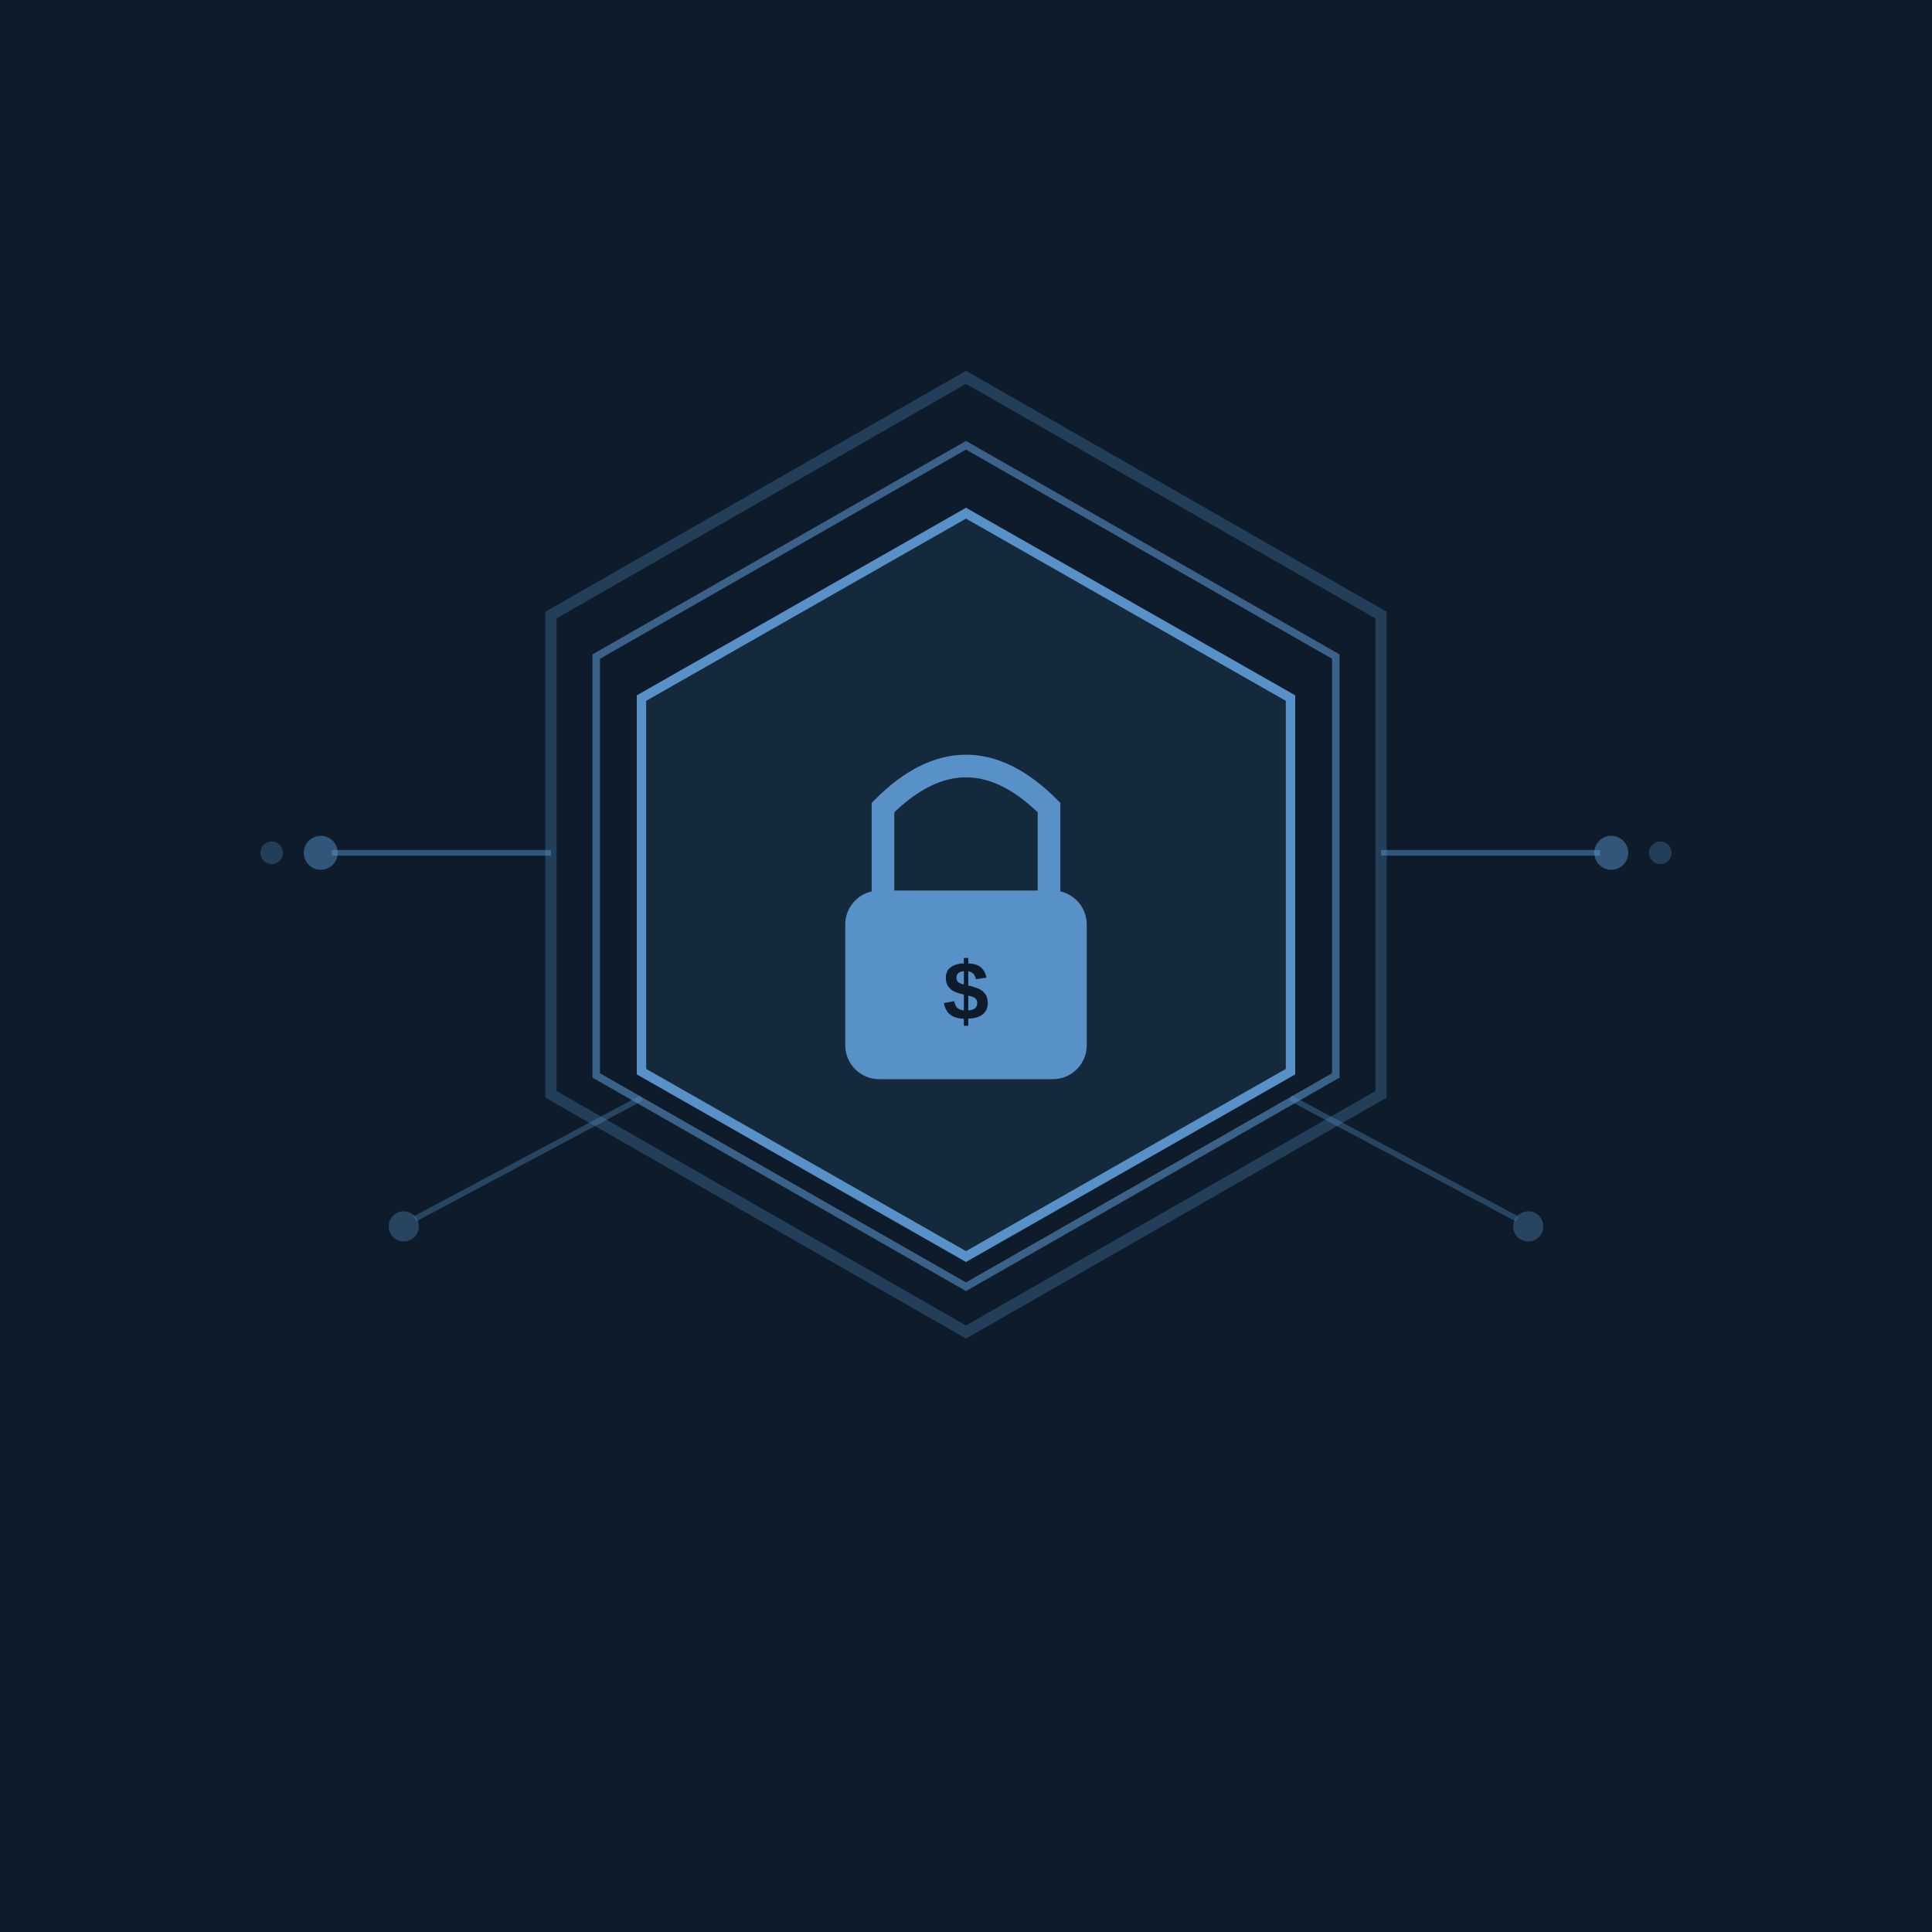
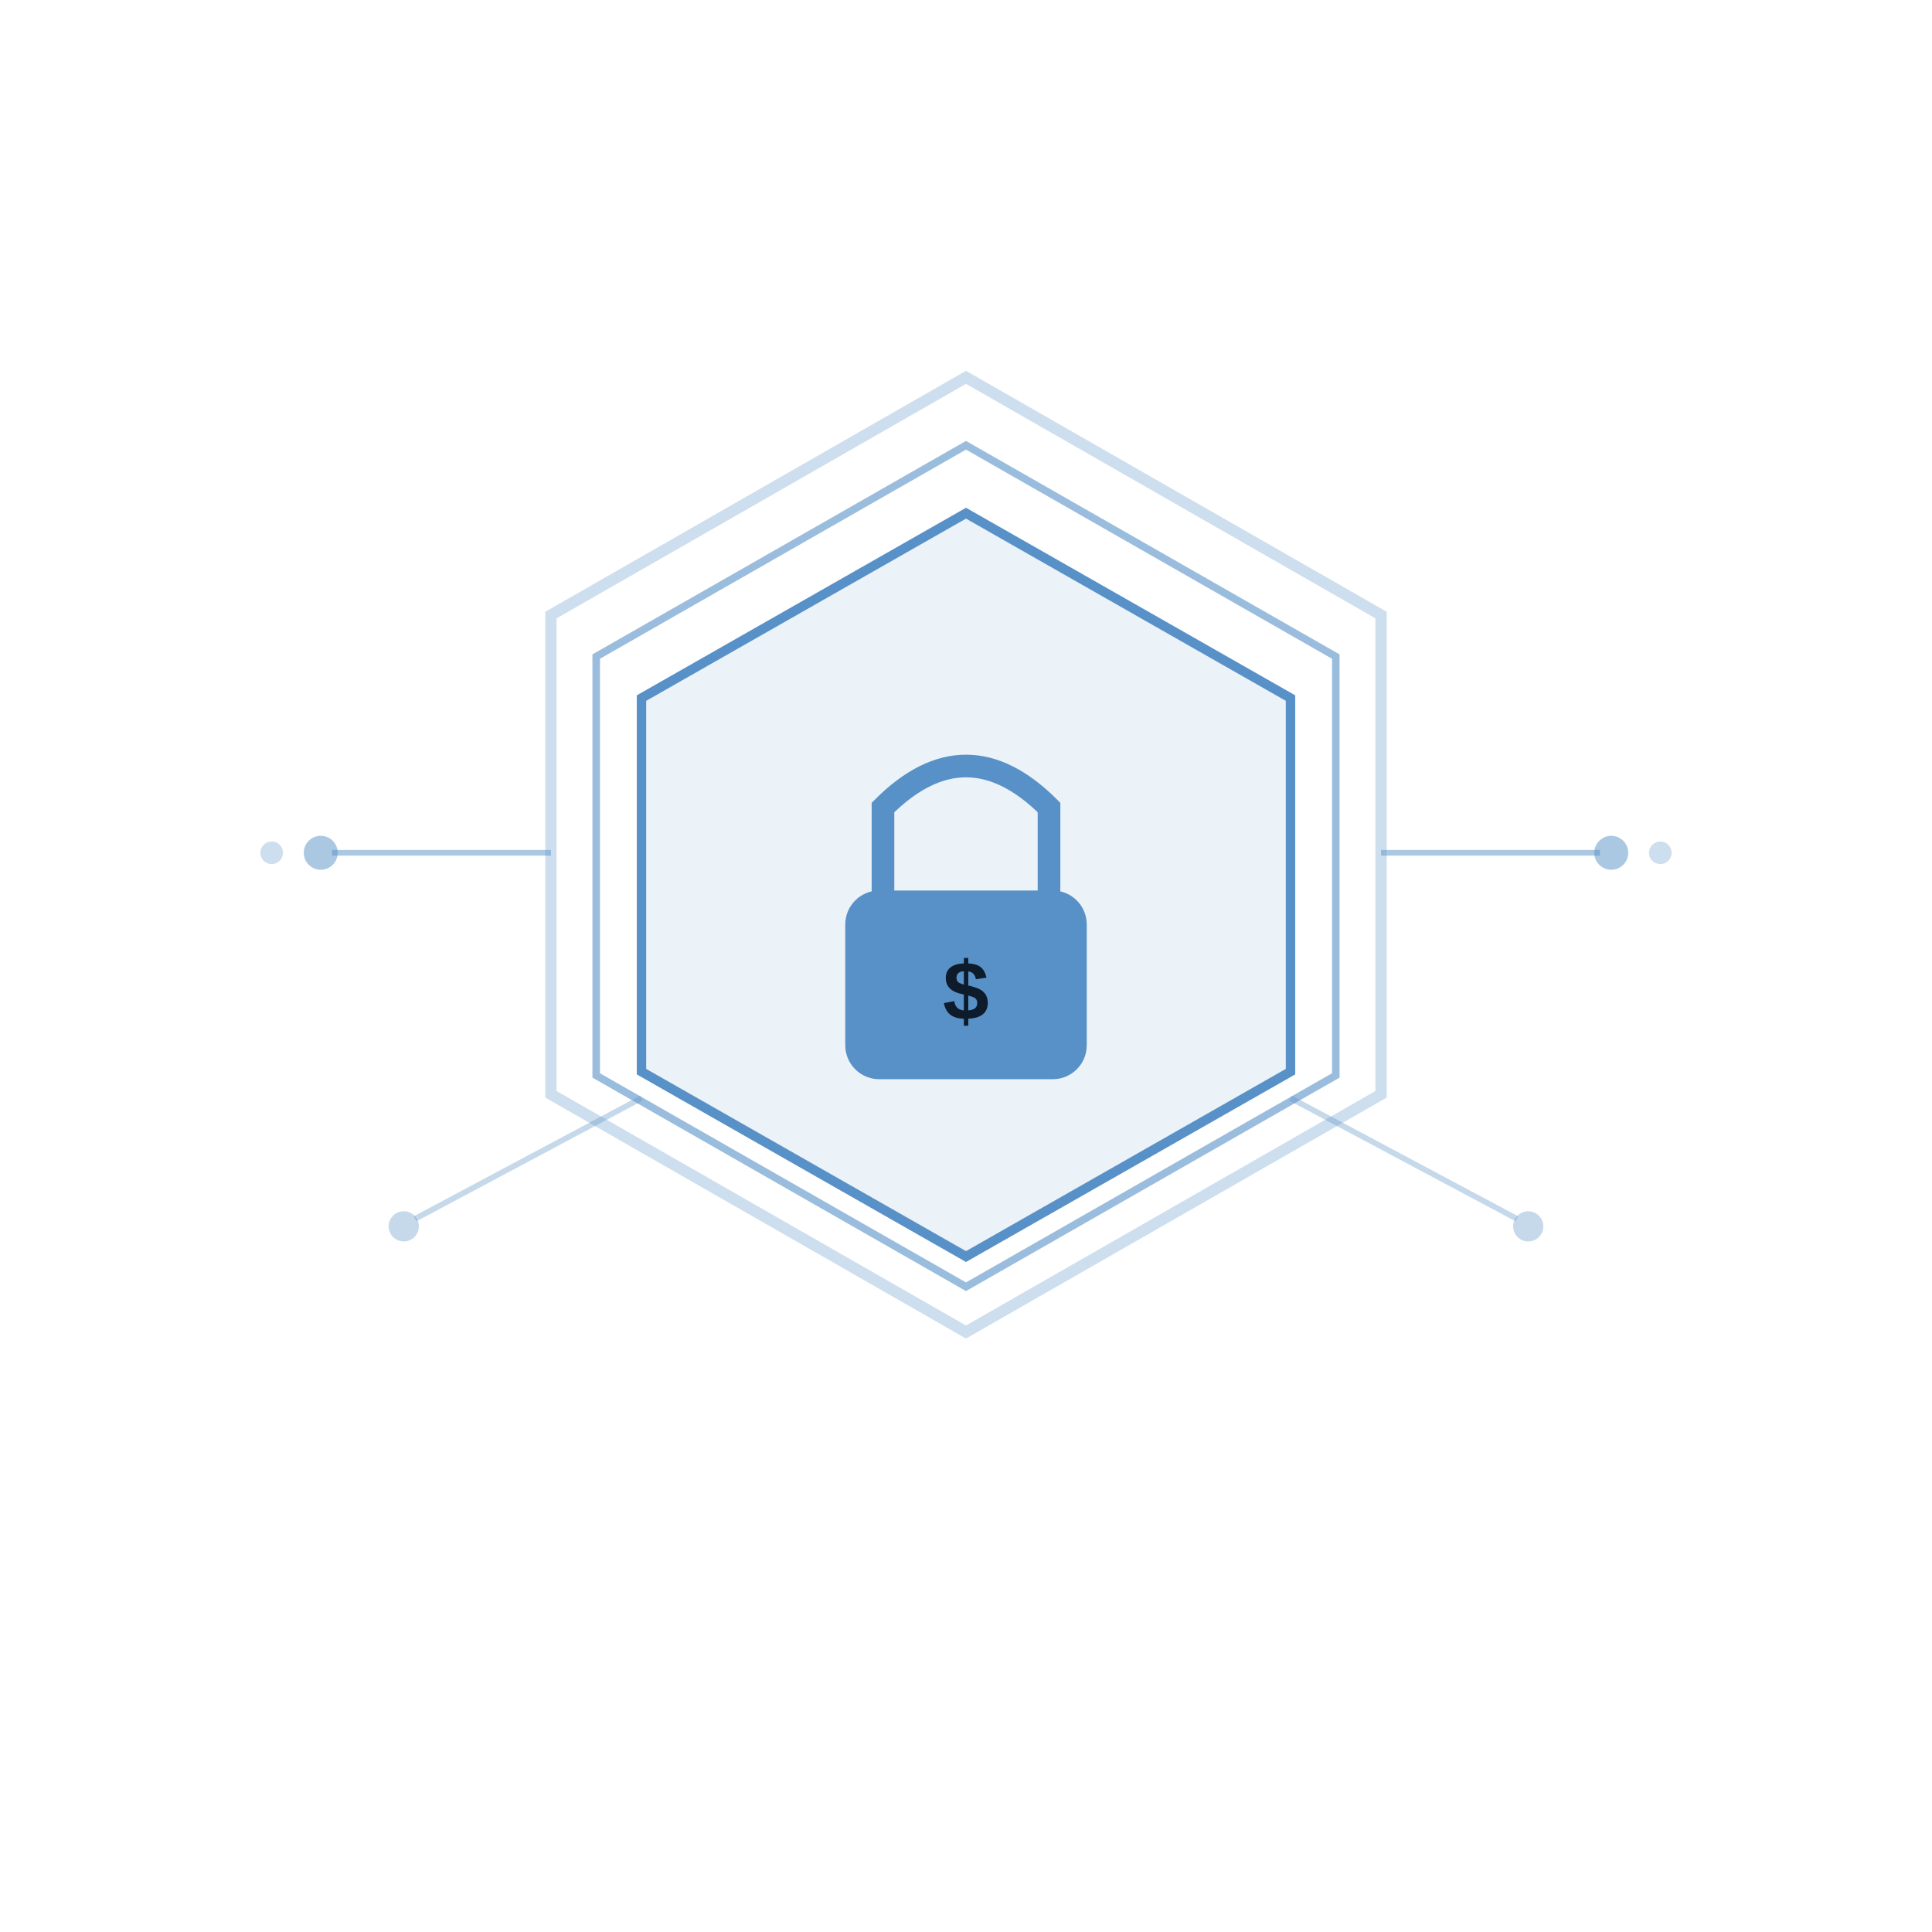
<svg xmlns="http://www.w3.org/2000/svg" width="512" height="512" viewBox="0 0 512 512" role="img">
-   <rect x="0" y="0" width="512" height="512" rx="0" fill="#0D1B2A" />
  <polygon points="256,100 366,163 366,290 256,353 146,290 146,163" fill="none" stroke="#5891C7" stroke-width="3" opacity="0.3" />
  <polygon points="256,118 354,174 354,285 256,341 158,285 158,174" fill="none" stroke="#5891C7" stroke-width="2" opacity="0.6" />
  <polygon points="256,136 342,185 342,284 256,333 170,284 170,185" fill="#5891C7" opacity="0.12" />
  <polygon points="256,136 342,185 342,284 256,333 170,284 170,185" fill="none" stroke="#5891C7" stroke-width="2.5" />
  <rect x="224" y="236" width="64" height="50" rx="9" fill="#5891C7" />
  <path d="M234 236 L234 214 Q256 192 278 214 L278 236" fill="none" stroke="#5891C7" stroke-width="6" stroke-linecap="round" />
  <text x="256" y="270" text-anchor="middle" font-family="'Courier New', monospace" font-size="22" font-weight="700" fill="#0D1B2A">$</text>
  <line x1="146" y1="226" x2="88" y2="226" stroke="#5891C7" stroke-width="1.5" opacity="0.5" />
  <circle cx="85" cy="226" r="4.5" fill="#5891C7" opacity="0.5" />
  <circle cx="72" cy="226" r="3" fill="#5891C7" opacity="0.3" />
  <line x1="366" y1="226" x2="424" y2="226" stroke="#5891C7" stroke-width="1.5" opacity="0.5" />
  <circle cx="427" cy="226" r="4.5" fill="#5891C7" opacity="0.5" />
  <circle cx="440" cy="226" r="3" fill="#5891C7" opacity="0.3" />
  <line x1="170" y1="291" x2="110" y2="323" stroke="#5891C7" stroke-width="1.5" opacity="0.35" />
  <circle cx="107" cy="325" r="4" fill="#5891C7" opacity="0.35" />
  <line x1="342" y1="291" x2="402" y2="323" stroke="#5891C7" stroke-width="1.5" opacity="0.35" />
  <circle cx="405" cy="325" r="4" fill="#5891C7" opacity="0.35" />
</svg>
